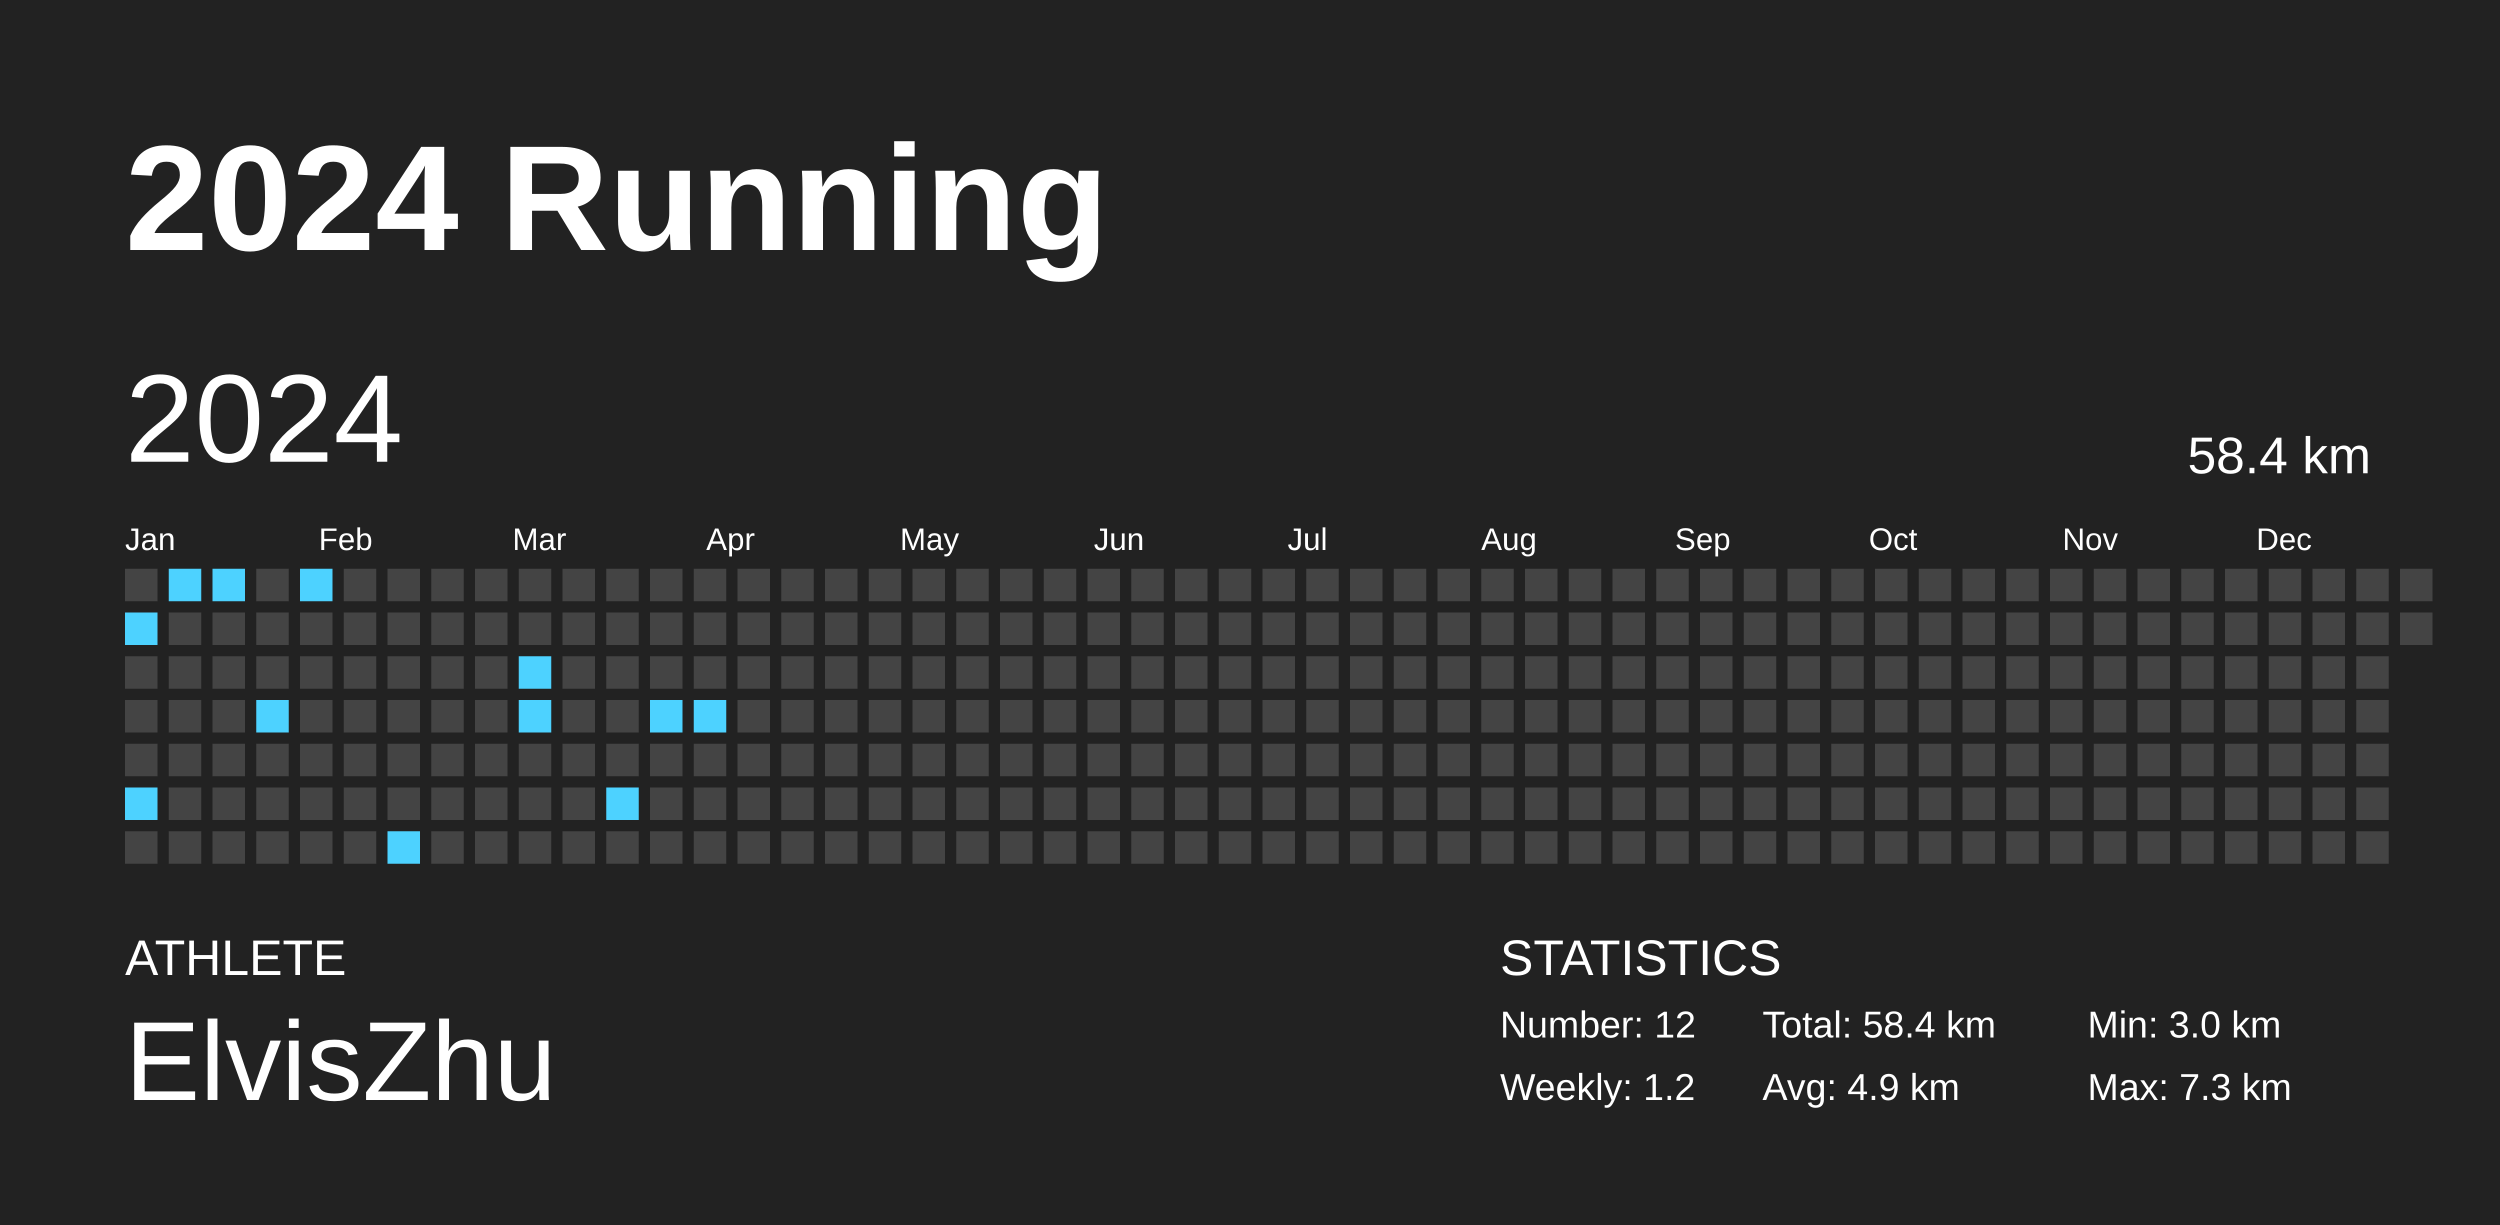
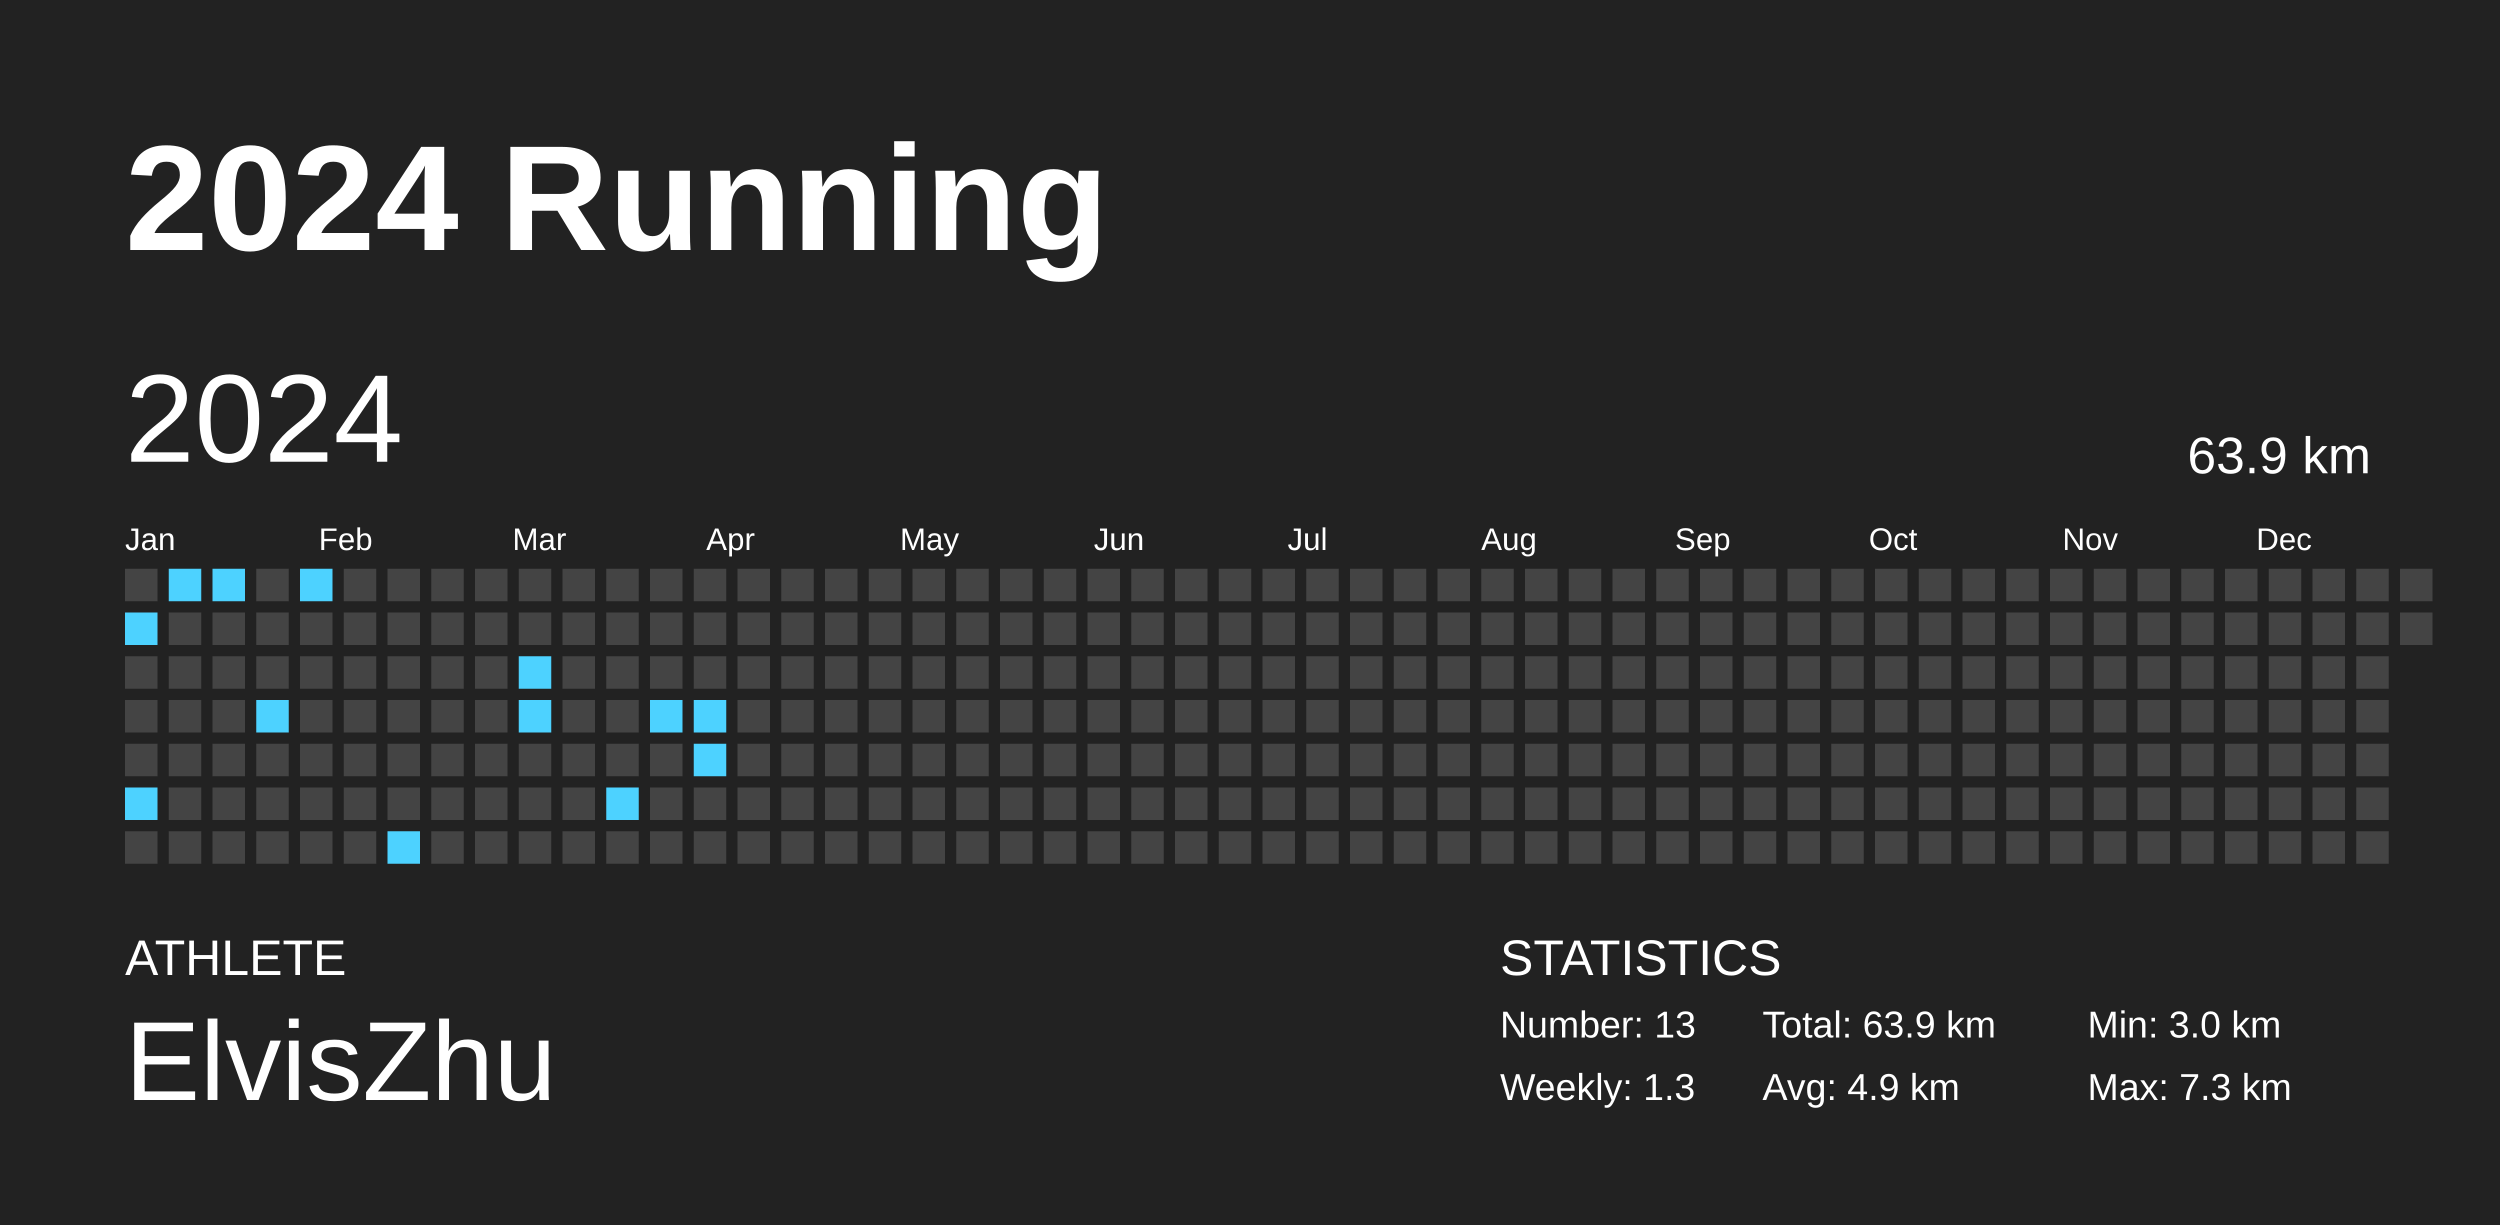
<svg xmlns="http://www.w3.org/2000/svg" baseProfile="full" height="98mm" version="1.1" viewBox="0,0,200,98" width="200mm">
  <defs />
  <rect fill="#222222" height="98" width="200" x="0" y="0" />
  <text fill="#FFFFFF" style="font-size:12px; font-family:Arial; font-weight:bold;" x="10" y="20">2024 Running</text>
  <text fill="#FFFFFF" style="font-size:4px; font-family:Arial" x="10" y="78">ATHLETE</text>
  <text fill="#FFFFFF" style="font-size:9px; font-family:Arial" x="10" y="88">ElvisZhu</text>
  <text fill="#FFFFFF" style="font-size:4px; font-family:Arial" x="120" y="78">STATISTICS</text>
-   <text fill="#FFFFFF" style="font-size:3px; font-family:Arial" x="120" y="83">Number: 12</text>
-   <text fill="#FFFFFF" style="font-size:3px; font-family:Arial" x="120" y="88">Weekly: 1.2</text>
-   <text fill="#FFFFFF" style="font-size:3px; font-family:Arial" x="141" y="83">Total: 58.4 km</text>
+   <text fill="#FFFFFF" style="font-size:3px; font-family:Arial" x="120" y="83">Number: 13</text>
+   <text fill="#FFFFFF" style="font-size:3px; font-family:Arial" x="120" y="88">Weekly: 1.3</text>
+   <text fill="#FFFFFF" style="font-size:3px; font-family:Arial" x="141" y="83">Total: 63.9 km</text>
  <text fill="#FFFFFF" style="font-size:3px; font-family:Arial" x="141" y="88">Avg: 4.9 km</text>
  <text fill="#FFFFFF" style="font-size:3px; font-family:Arial" x="167" y="83">Min: 3.0 km</text>
  <text fill="#FFFFFF" style="font-size:3px; font-family:Arial" x="167" y="88">Max: 7.3 km</text>
  <text dominant-baseline="hanging" fill="#FFFFFF" style="font-size:10.0px; font-family:Arial;" x="10" y="30">2024</text>
-   <text dominant-baseline="hanging" fill="#FFFFFF" style="font-size:4.125px; font-family:Arial;" x="175" y="35">58.4 km</text>
+   <text dominant-baseline="hanging" fill="#FFFFFF" style="font-size:4.125px; font-family:Arial;" x="175" y="35">63.9 km</text>
  <text fill="#FFFFFF" style="font-size:2.5px; font-family:Arial" x="10.0" y="44">Jan</text>
  <text fill="#FFFFFF" style="font-size:2.5px; font-family:Arial" x="25.5" y="44">Feb</text>
  <text fill="#FFFFFF" style="font-size:2.5px; font-family:Arial" x="41.0" y="44">Mar</text>
  <text fill="#FFFFFF" style="font-size:2.5px; font-family:Arial" x="56.5" y="44">Apr</text>
  <text fill="#FFFFFF" style="font-size:2.5px; font-family:Arial" x="72.0" y="44">May</text>
  <text fill="#FFFFFF" style="font-size:2.5px; font-family:Arial" x="87.5" y="44">Jun</text>
  <text fill="#FFFFFF" style="font-size:2.5px; font-family:Arial" x="103.0" y="44">Jul</text>
  <text fill="#FFFFFF" style="font-size:2.5px; font-family:Arial" x="118.5" y="44">Aug</text>
  <text fill="#FFFFFF" style="font-size:2.5px; font-family:Arial" x="134.0" y="44">Sep</text>
  <text fill="#FFFFFF" style="font-size:2.5px; font-family:Arial" x="149.5" y="44">Oct</text>
  <text fill="#FFFFFF" style="font-size:2.5px; font-family:Arial" x="165.0" y="44">Nov</text>
  <text fill="#FFFFFF" style="font-size:2.5px; font-family:Arial" x="180.5" y="44">Dec</text>
  <rect fill="#444444" height="2.6" width="2.6" x="10.0" y="45.5" />
  <rect fill="#4dd2ff" height="2.6" width="2.6" x="10.0" y="49.0" />
  <rect fill="#444444" height="2.6" width="2.6" x="10.0" y="52.5" />
  <rect fill="#444444" height="2.6" width="2.6" x="10.0" y="56.0" />
  <rect fill="#444444" height="2.6" width="2.6" x="10.0" y="59.5" />
  <rect fill="#4dd2ff" height="2.6" width="2.6" x="10.0" y="63.0" />
  <rect fill="#444444" height="2.6" width="2.6" x="10.0" y="66.5" />
  <rect fill="#4dd2ff" height="2.6" width="2.6" x="13.5" y="45.5" />
  <rect fill="#444444" height="2.6" width="2.6" x="13.5" y="49.0" />
  <rect fill="#444444" height="2.6" width="2.6" x="13.5" y="52.5" />
  <rect fill="#444444" height="2.6" width="2.6" x="13.5" y="56.0" />
  <rect fill="#444444" height="2.6" width="2.6" x="13.5" y="59.5" />
  <rect fill="#444444" height="2.6" width="2.6" x="13.5" y="63.0" />
  <rect fill="#444444" height="2.6" width="2.6" x="13.5" y="66.5" />
  <rect fill="#4dd2ff" height="2.6" width="2.6" x="17.0" y="45.5" />
  <rect fill="#444444" height="2.6" width="2.6" x="17.0" y="49.0" />
  <rect fill="#444444" height="2.6" width="2.6" x="17.0" y="52.5" />
  <rect fill="#444444" height="2.6" width="2.6" x="17.0" y="56.0" />
  <rect fill="#444444" height="2.6" width="2.6" x="17.0" y="59.5" />
  <rect fill="#444444" height="2.6" width="2.6" x="17.0" y="63.0" />
  <rect fill="#444444" height="2.6" width="2.6" x="17.0" y="66.5" />
  <rect fill="#444444" height="2.6" width="2.6" x="20.5" y="45.5" />
  <rect fill="#444444" height="2.6" width="2.6" x="20.5" y="49.0" />
  <rect fill="#444444" height="2.6" width="2.6" x="20.5" y="52.5" />
  <rect fill="#4dd2ff" height="2.6" width="2.6" x="20.5" y="56.0" />
  <rect fill="#444444" height="2.6" width="2.6" x="20.5" y="59.5" />
  <rect fill="#444444" height="2.6" width="2.6" x="20.5" y="63.0" />
  <rect fill="#444444" height="2.6" width="2.6" x="20.5" y="66.5" />
  <rect fill="#4dd2ff" height="2.6" width="2.6" x="24.0" y="45.5" />
  <rect fill="#444444" height="2.6" width="2.6" x="24.0" y="49.0" />
  <rect fill="#444444" height="2.6" width="2.6" x="24.0" y="52.5" />
  <rect fill="#444444" height="2.6" width="2.6" x="24.0" y="56.0" />
  <rect fill="#444444" height="2.6" width="2.6" x="24.0" y="59.5" />
  <rect fill="#444444" height="2.6" width="2.6" x="24.0" y="63.0" />
  <rect fill="#444444" height="2.6" width="2.6" x="24.0" y="66.5" />
  <rect fill="#444444" height="2.6" width="2.6" x="27.5" y="45.5" />
  <rect fill="#444444" height="2.6" width="2.6" x="27.5" y="49.0" />
  <rect fill="#444444" height="2.6" width="2.6" x="27.5" y="52.5" />
  <rect fill="#444444" height="2.6" width="2.6" x="27.5" y="56.0" />
  <rect fill="#444444" height="2.6" width="2.6" x="27.5" y="59.5" />
  <rect fill="#444444" height="2.6" width="2.6" x="27.5" y="63.0" />
  <rect fill="#444444" height="2.6" width="2.6" x="27.5" y="66.5" />
  <rect fill="#444444" height="2.6" width="2.6" x="31.0" y="45.5" />
  <rect fill="#444444" height="2.6" width="2.6" x="31.0" y="49.0" />
  <rect fill="#444444" height="2.6" width="2.6" x="31.0" y="52.5" />
  <rect fill="#444444" height="2.6" width="2.6" x="31.0" y="56.0" />
  <rect fill="#444444" height="2.6" width="2.6" x="31.0" y="59.5" />
  <rect fill="#444444" height="2.6" width="2.6" x="31.0" y="63.0" />
  <rect fill="#4dd2ff" height="2.6" width="2.6" x="31.0" y="66.5" />
  <rect fill="#444444" height="2.6" width="2.6" x="34.5" y="45.5" />
  <rect fill="#444444" height="2.6" width="2.6" x="34.5" y="49.0" />
  <rect fill="#444444" height="2.6" width="2.6" x="34.5" y="52.5" />
  <rect fill="#444444" height="2.6" width="2.6" x="34.5" y="56.0" />
  <rect fill="#444444" height="2.6" width="2.6" x="34.5" y="59.5" />
  <rect fill="#444444" height="2.6" width="2.6" x="34.5" y="63.0" />
  <rect fill="#444444" height="2.6" width="2.6" x="34.5" y="66.5" />
  <rect fill="#444444" height="2.6" width="2.6" x="38.0" y="45.5" />
  <rect fill="#444444" height="2.6" width="2.6" x="38.0" y="49.0" />
  <rect fill="#444444" height="2.6" width="2.6" x="38.0" y="52.5" />
  <rect fill="#444444" height="2.6" width="2.6" x="38.0" y="56.0" />
  <rect fill="#444444" height="2.6" width="2.6" x="38.0" y="59.5" />
  <rect fill="#444444" height="2.6" width="2.6" x="38.0" y="63.0" />
  <rect fill="#444444" height="2.6" width="2.6" x="38.0" y="66.5" />
  <rect fill="#444444" height="2.6" width="2.6" x="41.5" y="45.5" />
  <rect fill="#444444" height="2.6" width="2.6" x="41.5" y="49.0" />
  <rect fill="#4dd2ff" height="2.6" width="2.6" x="41.5" y="52.5" />
  <rect fill="#4dd2ff" height="2.6" width="2.6" x="41.5" y="56.0" />
  <rect fill="#444444" height="2.6" width="2.6" x="41.5" y="59.5" />
  <rect fill="#444444" height="2.6" width="2.6" x="41.5" y="63.0" />
  <rect fill="#444444" height="2.6" width="2.6" x="41.5" y="66.5" />
  <rect fill="#444444" height="2.6" width="2.6" x="45.0" y="45.5" />
  <rect fill="#444444" height="2.6" width="2.6" x="45.0" y="49.0" />
  <rect fill="#444444" height="2.6" width="2.6" x="45.0" y="52.5" />
  <rect fill="#444444" height="2.6" width="2.6" x="45.0" y="56.0" />
  <rect fill="#444444" height="2.6" width="2.6" x="45.0" y="59.5" />
  <rect fill="#444444" height="2.6" width="2.6" x="45.0" y="63.0" />
  <rect fill="#444444" height="2.6" width="2.6" x="45.0" y="66.5" />
  <rect fill="#444444" height="2.6" width="2.6" x="48.5" y="45.5" />
  <rect fill="#444444" height="2.6" width="2.6" x="48.5" y="49.0" />
  <rect fill="#444444" height="2.6" width="2.6" x="48.5" y="52.5" />
  <rect fill="#444444" height="2.6" width="2.6" x="48.5" y="56.0" />
  <rect fill="#444444" height="2.6" width="2.6" x="48.5" y="59.5" />
  <rect fill="#4dd2ff" height="2.6" width="2.6" x="48.5" y="63.0" />
  <rect fill="#444444" height="2.6" width="2.6" x="48.5" y="66.5" />
  <rect fill="#444444" height="2.6" width="2.6" x="52.0" y="45.5" />
  <rect fill="#444444" height="2.6" width="2.6" x="52.0" y="49.0" />
  <rect fill="#444444" height="2.6" width="2.6" x="52.0" y="52.5" />
  <rect fill="#4dd2ff" height="2.6" width="2.6" x="52.0" y="56.0" />
  <rect fill="#444444" height="2.6" width="2.6" x="52.0" y="59.5" />
  <rect fill="#444444" height="2.6" width="2.6" x="52.0" y="63.0" />
  <rect fill="#444444" height="2.6" width="2.6" x="52.0" y="66.5" />
  <rect fill="#444444" height="2.6" width="2.6" x="55.5" y="45.5" />
  <rect fill="#444444" height="2.6" width="2.6" x="55.5" y="49.0" />
  <rect fill="#444444" height="2.6" width="2.6" x="55.5" y="52.5" />
  <rect fill="#4dd2ff" height="2.6" width="2.6" x="55.5" y="56.0" />
-   <rect fill="#444444" height="2.6" width="2.6" x="55.5" y="59.5" />
+   <rect fill="#4dd2ff" height="2.6" width="2.6" x="55.5" y="59.5" />
  <rect fill="#444444" height="2.6" width="2.6" x="55.5" y="63.0" />
  <rect fill="#444444" height="2.6" width="2.6" x="55.5" y="66.5" />
  <rect fill="#444444" height="2.6" width="2.6" x="59.0" y="45.5" />
  <rect fill="#444444" height="2.6" width="2.6" x="59.0" y="49.0" />
  <rect fill="#444444" height="2.6" width="2.6" x="59.0" y="52.5" />
  <rect fill="#444444" height="2.6" width="2.6" x="59.0" y="56.0" />
  <rect fill="#444444" height="2.6" width="2.6" x="59.0" y="59.5" />
  <rect fill="#444444" height="2.6" width="2.6" x="59.0" y="63.0" />
  <rect fill="#444444" height="2.6" width="2.6" x="59.0" y="66.5" />
  <rect fill="#444444" height="2.6" width="2.6" x="62.5" y="45.5" />
  <rect fill="#444444" height="2.6" width="2.6" x="62.5" y="49.0" />
  <rect fill="#444444" height="2.6" width="2.6" x="62.5" y="52.5" />
  <rect fill="#444444" height="2.6" width="2.6" x="62.5" y="56.0" />
  <rect fill="#444444" height="2.6" width="2.6" x="62.5" y="59.5" />
  <rect fill="#444444" height="2.6" width="2.6" x="62.5" y="63.0" />
  <rect fill="#444444" height="2.6" width="2.6" x="62.5" y="66.5" />
  <rect fill="#444444" height="2.6" width="2.6" x="66.0" y="45.5" />
  <rect fill="#444444" height="2.6" width="2.6" x="66.0" y="49.0" />
  <rect fill="#444444" height="2.6" width="2.6" x="66.0" y="52.5" />
  <rect fill="#444444" height="2.6" width="2.6" x="66.0" y="56.0" />
  <rect fill="#444444" height="2.6" width="2.6" x="66.0" y="59.5" />
  <rect fill="#444444" height="2.6" width="2.6" x="66.0" y="63.0" />
  <rect fill="#444444" height="2.6" width="2.6" x="66.0" y="66.5" />
  <rect fill="#444444" height="2.6" width="2.6" x="69.5" y="45.5" />
  <rect fill="#444444" height="2.6" width="2.6" x="69.5" y="49.0" />
  <rect fill="#444444" height="2.6" width="2.6" x="69.5" y="52.5" />
  <rect fill="#444444" height="2.6" width="2.6" x="69.5" y="56.0" />
  <rect fill="#444444" height="2.6" width="2.6" x="69.5" y="59.5" />
  <rect fill="#444444" height="2.6" width="2.6" x="69.5" y="63.0" />
  <rect fill="#444444" height="2.6" width="2.6" x="69.5" y="66.5" />
  <rect fill="#444444" height="2.6" width="2.6" x="73.0" y="45.5" />
  <rect fill="#444444" height="2.6" width="2.6" x="73.0" y="49.0" />
  <rect fill="#444444" height="2.6" width="2.6" x="73.0" y="52.5" />
  <rect fill="#444444" height="2.6" width="2.6" x="73.0" y="56.0" />
  <rect fill="#444444" height="2.6" width="2.6" x="73.0" y="59.5" />
  <rect fill="#444444" height="2.6" width="2.6" x="73.0" y="63.0" />
  <rect fill="#444444" height="2.6" width="2.6" x="73.0" y="66.5" />
  <rect fill="#444444" height="2.6" width="2.6" x="76.5" y="45.5" />
  <rect fill="#444444" height="2.6" width="2.6" x="76.5" y="49.0" />
  <rect fill="#444444" height="2.6" width="2.6" x="76.5" y="52.5" />
  <rect fill="#444444" height="2.6" width="2.6" x="76.5" y="56.0" />
  <rect fill="#444444" height="2.6" width="2.6" x="76.5" y="59.5" />
  <rect fill="#444444" height="2.6" width="2.6" x="76.5" y="63.0" />
  <rect fill="#444444" height="2.6" width="2.6" x="76.5" y="66.5" />
  <rect fill="#444444" height="2.6" width="2.6" x="80.0" y="45.5" />
  <rect fill="#444444" height="2.6" width="2.6" x="80.0" y="49.0" />
  <rect fill="#444444" height="2.6" width="2.6" x="80.0" y="52.5" />
  <rect fill="#444444" height="2.6" width="2.6" x="80.0" y="56.0" />
  <rect fill="#444444" height="2.6" width="2.6" x="80.0" y="59.5" />
  <rect fill="#444444" height="2.6" width="2.6" x="80.0" y="63.0" />
  <rect fill="#444444" height="2.6" width="2.6" x="80.0" y="66.5" />
  <rect fill="#444444" height="2.6" width="2.6" x="83.5" y="45.5" />
  <rect fill="#444444" height="2.6" width="2.6" x="83.5" y="49.0" />
  <rect fill="#444444" height="2.6" width="2.6" x="83.5" y="52.5" />
  <rect fill="#444444" height="2.6" width="2.6" x="83.5" y="56.0" />
  <rect fill="#444444" height="2.6" width="2.6" x="83.5" y="59.5" />
  <rect fill="#444444" height="2.6" width="2.6" x="83.5" y="63.0" />
  <rect fill="#444444" height="2.6" width="2.6" x="83.5" y="66.5" />
  <rect fill="#444444" height="2.6" width="2.6" x="87.0" y="45.5" />
  <rect fill="#444444" height="2.6" width="2.6" x="87.0" y="49.0" />
  <rect fill="#444444" height="2.6" width="2.6" x="87.0" y="52.5" />
  <rect fill="#444444" height="2.6" width="2.6" x="87.0" y="56.0" />
  <rect fill="#444444" height="2.6" width="2.6" x="87.0" y="59.5" />
  <rect fill="#444444" height="2.6" width="2.6" x="87.0" y="63.0" />
  <rect fill="#444444" height="2.6" width="2.6" x="87.0" y="66.5" />
  <rect fill="#444444" height="2.6" width="2.6" x="90.5" y="45.5" />
  <rect fill="#444444" height="2.6" width="2.6" x="90.5" y="49.0" />
  <rect fill="#444444" height="2.6" width="2.6" x="90.5" y="52.5" />
  <rect fill="#444444" height="2.6" width="2.6" x="90.5" y="56.0" />
  <rect fill="#444444" height="2.6" width="2.6" x="90.5" y="59.5" />
  <rect fill="#444444" height="2.6" width="2.6" x="90.5" y="63.0" />
  <rect fill="#444444" height="2.6" width="2.6" x="90.5" y="66.5" />
  <rect fill="#444444" height="2.6" width="2.6" x="94.0" y="45.5" />
  <rect fill="#444444" height="2.6" width="2.6" x="94.0" y="49.0" />
  <rect fill="#444444" height="2.6" width="2.6" x="94.0" y="52.5" />
  <rect fill="#444444" height="2.6" width="2.6" x="94.0" y="56.0" />
  <rect fill="#444444" height="2.6" width="2.6" x="94.0" y="59.5" />
  <rect fill="#444444" height="2.6" width="2.6" x="94.0" y="63.0" />
  <rect fill="#444444" height="2.6" width="2.6" x="94.0" y="66.5" />
  <rect fill="#444444" height="2.6" width="2.6" x="97.5" y="45.5" />
  <rect fill="#444444" height="2.6" width="2.6" x="97.5" y="49.0" />
  <rect fill="#444444" height="2.6" width="2.6" x="97.5" y="52.5" />
  <rect fill="#444444" height="2.6" width="2.6" x="97.5" y="56.0" />
  <rect fill="#444444" height="2.6" width="2.6" x="97.5" y="59.5" />
  <rect fill="#444444" height="2.6" width="2.6" x="97.5" y="63.0" />
  <rect fill="#444444" height="2.6" width="2.6" x="97.5" y="66.5" />
  <rect fill="#444444" height="2.6" width="2.6" x="101.0" y="45.5" />
  <rect fill="#444444" height="2.6" width="2.6" x="101.0" y="49.0" />
  <rect fill="#444444" height="2.6" width="2.6" x="101.0" y="52.5" />
  <rect fill="#444444" height="2.6" width="2.6" x="101.0" y="56.0" />
  <rect fill="#444444" height="2.6" width="2.6" x="101.0" y="59.5" />
  <rect fill="#444444" height="2.6" width="2.6" x="101.0" y="63.0" />
  <rect fill="#444444" height="2.6" width="2.6" x="101.0" y="66.5" />
  <rect fill="#444444" height="2.6" width="2.6" x="104.5" y="45.5" />
  <rect fill="#444444" height="2.6" width="2.6" x="104.5" y="49.0" />
  <rect fill="#444444" height="2.6" width="2.6" x="104.5" y="52.5" />
  <rect fill="#444444" height="2.6" width="2.6" x="104.5" y="56.0" />
  <rect fill="#444444" height="2.6" width="2.6" x="104.5" y="59.5" />
  <rect fill="#444444" height="2.6" width="2.6" x="104.5" y="63.0" />
  <rect fill="#444444" height="2.6" width="2.6" x="104.5" y="66.5" />
  <rect fill="#444444" height="2.6" width="2.6" x="108.0" y="45.5" />
  <rect fill="#444444" height="2.6" width="2.6" x="108.0" y="49.0" />
  <rect fill="#444444" height="2.6" width="2.6" x="108.0" y="52.5" />
  <rect fill="#444444" height="2.6" width="2.6" x="108.0" y="56.0" />
  <rect fill="#444444" height="2.6" width="2.6" x="108.0" y="59.5" />
  <rect fill="#444444" height="2.6" width="2.6" x="108.0" y="63.0" />
  <rect fill="#444444" height="2.6" width="2.6" x="108.0" y="66.5" />
  <rect fill="#444444" height="2.6" width="2.6" x="111.5" y="45.5" />
  <rect fill="#444444" height="2.6" width="2.6" x="111.5" y="49.0" />
  <rect fill="#444444" height="2.6" width="2.6" x="111.5" y="52.5" />
  <rect fill="#444444" height="2.6" width="2.6" x="111.5" y="56.0" />
  <rect fill="#444444" height="2.6" width="2.6" x="111.5" y="59.5" />
  <rect fill="#444444" height="2.6" width="2.6" x="111.5" y="63.0" />
  <rect fill="#444444" height="2.6" width="2.6" x="111.5" y="66.5" />
  <rect fill="#444444" height="2.6" width="2.6" x="115.0" y="45.5" />
  <rect fill="#444444" height="2.6" width="2.6" x="115.0" y="49.0" />
  <rect fill="#444444" height="2.6" width="2.6" x="115.0" y="52.5" />
  <rect fill="#444444" height="2.6" width="2.6" x="115.0" y="56.0" />
  <rect fill="#444444" height="2.6" width="2.6" x="115.0" y="59.5" />
  <rect fill="#444444" height="2.6" width="2.6" x="115.0" y="63.0" />
  <rect fill="#444444" height="2.6" width="2.6" x="115.0" y="66.5" />
  <rect fill="#444444" height="2.6" width="2.6" x="118.5" y="45.5" />
  <rect fill="#444444" height="2.6" width="2.6" x="118.5" y="49.0" />
  <rect fill="#444444" height="2.6" width="2.6" x="118.5" y="52.5" />
  <rect fill="#444444" height="2.6" width="2.6" x="118.5" y="56.0" />
  <rect fill="#444444" height="2.6" width="2.6" x="118.5" y="59.5" />
  <rect fill="#444444" height="2.6" width="2.6" x="118.5" y="63.0" />
  <rect fill="#444444" height="2.6" width="2.6" x="118.5" y="66.5" />
  <rect fill="#444444" height="2.6" width="2.6" x="122.0" y="45.5" />
  <rect fill="#444444" height="2.6" width="2.6" x="122.0" y="49.0" />
  <rect fill="#444444" height="2.6" width="2.6" x="122.0" y="52.5" />
  <rect fill="#444444" height="2.6" width="2.6" x="122.0" y="56.0" />
  <rect fill="#444444" height="2.6" width="2.6" x="122.0" y="59.5" />
  <rect fill="#444444" height="2.6" width="2.6" x="122.0" y="63.0" />
  <rect fill="#444444" height="2.6" width="2.6" x="122.0" y="66.5" />
  <rect fill="#444444" height="2.6" width="2.6" x="125.5" y="45.5" />
  <rect fill="#444444" height="2.6" width="2.6" x="125.5" y="49.0" />
  <rect fill="#444444" height="2.6" width="2.6" x="125.5" y="52.5" />
  <rect fill="#444444" height="2.6" width="2.6" x="125.5" y="56.0" />
  <rect fill="#444444" height="2.6" width="2.6" x="125.5" y="59.5" />
  <rect fill="#444444" height="2.6" width="2.6" x="125.5" y="63.0" />
  <rect fill="#444444" height="2.6" width="2.6" x="125.5" y="66.5" />
  <rect fill="#444444" height="2.6" width="2.6" x="129.0" y="45.5" />
  <rect fill="#444444" height="2.6" width="2.6" x="129.0" y="49.0" />
  <rect fill="#444444" height="2.6" width="2.6" x="129.0" y="52.5" />
  <rect fill="#444444" height="2.6" width="2.6" x="129.0" y="56.0" />
  <rect fill="#444444" height="2.6" width="2.6" x="129.0" y="59.5" />
  <rect fill="#444444" height="2.6" width="2.6" x="129.0" y="63.0" />
  <rect fill="#444444" height="2.6" width="2.6" x="129.0" y="66.5" />
  <rect fill="#444444" height="2.6" width="2.6" x="132.5" y="45.5" />
  <rect fill="#444444" height="2.6" width="2.6" x="132.5" y="49.0" />
  <rect fill="#444444" height="2.6" width="2.6" x="132.5" y="52.5" />
  <rect fill="#444444" height="2.6" width="2.6" x="132.5" y="56.0" />
  <rect fill="#444444" height="2.6" width="2.6" x="132.5" y="59.5" />
  <rect fill="#444444" height="2.6" width="2.6" x="132.5" y="63.0" />
  <rect fill="#444444" height="2.6" width="2.6" x="132.5" y="66.5" />
  <rect fill="#444444" height="2.6" width="2.6" x="136.0" y="45.5" />
  <rect fill="#444444" height="2.6" width="2.6" x="136.0" y="49.0" />
  <rect fill="#444444" height="2.6" width="2.6" x="136.0" y="52.5" />
  <rect fill="#444444" height="2.6" width="2.6" x="136.0" y="56.0" />
  <rect fill="#444444" height="2.6" width="2.6" x="136.0" y="59.5" />
  <rect fill="#444444" height="2.6" width="2.6" x="136.0" y="63.0" />
  <rect fill="#444444" height="2.6" width="2.6" x="136.0" y="66.5" />
  <rect fill="#444444" height="2.6" width="2.6" x="139.5" y="45.5" />
  <rect fill="#444444" height="2.6" width="2.6" x="139.5" y="49.0" />
  <rect fill="#444444" height="2.6" width="2.6" x="139.5" y="52.5" />
  <rect fill="#444444" height="2.6" width="2.6" x="139.5" y="56.0" />
  <rect fill="#444444" height="2.6" width="2.6" x="139.5" y="59.5" />
  <rect fill="#444444" height="2.6" width="2.6" x="139.5" y="63.0" />
  <rect fill="#444444" height="2.6" width="2.6" x="139.5" y="66.5" />
  <rect fill="#444444" height="2.6" width="2.6" x="143.0" y="45.5" />
  <rect fill="#444444" height="2.6" width="2.6" x="143.0" y="49.0" />
  <rect fill="#444444" height="2.6" width="2.6" x="143.0" y="52.5" />
  <rect fill="#444444" height="2.6" width="2.6" x="143.0" y="56.0" />
  <rect fill="#444444" height="2.6" width="2.6" x="143.0" y="59.5" />
  <rect fill="#444444" height="2.6" width="2.6" x="143.0" y="63.0" />
  <rect fill="#444444" height="2.6" width="2.6" x="143.0" y="66.5" />
  <rect fill="#444444" height="2.6" width="2.6" x="146.5" y="45.5" />
  <rect fill="#444444" height="2.6" width="2.6" x="146.5" y="49.0" />
  <rect fill="#444444" height="2.6" width="2.6" x="146.5" y="52.5" />
  <rect fill="#444444" height="2.6" width="2.6" x="146.5" y="56.0" />
  <rect fill="#444444" height="2.6" width="2.6" x="146.5" y="59.5" />
  <rect fill="#444444" height="2.6" width="2.6" x="146.5" y="63.0" />
  <rect fill="#444444" height="2.6" width="2.6" x="146.5" y="66.5" />
  <rect fill="#444444" height="2.6" width="2.6" x="150.0" y="45.5" />
  <rect fill="#444444" height="2.6" width="2.6" x="150.0" y="49.0" />
  <rect fill="#444444" height="2.6" width="2.6" x="150.0" y="52.5" />
  <rect fill="#444444" height="2.6" width="2.6" x="150.0" y="56.0" />
  <rect fill="#444444" height="2.6" width="2.6" x="150.0" y="59.5" />
  <rect fill="#444444" height="2.6" width="2.6" x="150.0" y="63.0" />
  <rect fill="#444444" height="2.6" width="2.6" x="150.0" y="66.5" />
  <rect fill="#444444" height="2.6" width="2.6" x="153.5" y="45.5" />
  <rect fill="#444444" height="2.6" width="2.6" x="153.5" y="49.0" />
  <rect fill="#444444" height="2.6" width="2.6" x="153.5" y="52.5" />
  <rect fill="#444444" height="2.6" width="2.6" x="153.5" y="56.0" />
  <rect fill="#444444" height="2.6" width="2.6" x="153.5" y="59.5" />
  <rect fill="#444444" height="2.6" width="2.6" x="153.5" y="63.0" />
  <rect fill="#444444" height="2.6" width="2.6" x="153.5" y="66.5" />
  <rect fill="#444444" height="2.6" width="2.6" x="157.0" y="45.5" />
  <rect fill="#444444" height="2.6" width="2.6" x="157.0" y="49.0" />
  <rect fill="#444444" height="2.6" width="2.6" x="157.0" y="52.5" />
  <rect fill="#444444" height="2.6" width="2.6" x="157.0" y="56.0" />
  <rect fill="#444444" height="2.6" width="2.6" x="157.0" y="59.5" />
  <rect fill="#444444" height="2.6" width="2.6" x="157.0" y="63.0" />
  <rect fill="#444444" height="2.6" width="2.6" x="157.0" y="66.5" />
  <rect fill="#444444" height="2.6" width="2.6" x="160.5" y="45.5" />
  <rect fill="#444444" height="2.6" width="2.6" x="160.5" y="49.0" />
  <rect fill="#444444" height="2.6" width="2.6" x="160.5" y="52.5" />
  <rect fill="#444444" height="2.6" width="2.6" x="160.5" y="56.0" />
  <rect fill="#444444" height="2.6" width="2.6" x="160.5" y="59.5" />
  <rect fill="#444444" height="2.6" width="2.6" x="160.5" y="63.0" />
  <rect fill="#444444" height="2.6" width="2.6" x="160.5" y="66.5" />
  <rect fill="#444444" height="2.6" width="2.6" x="164.0" y="45.5" />
  <rect fill="#444444" height="2.6" width="2.6" x="164.0" y="49.0" />
  <rect fill="#444444" height="2.6" width="2.6" x="164.0" y="52.5" />
  <rect fill="#444444" height="2.6" width="2.6" x="164.0" y="56.0" />
  <rect fill="#444444" height="2.6" width="2.6" x="164.0" y="59.5" />
  <rect fill="#444444" height="2.6" width="2.6" x="164.0" y="63.0" />
  <rect fill="#444444" height="2.6" width="2.6" x="164.0" y="66.5" />
  <rect fill="#444444" height="2.6" width="2.6" x="167.5" y="45.5" />
  <rect fill="#444444" height="2.6" width="2.6" x="167.5" y="49.0" />
  <rect fill="#444444" height="2.6" width="2.6" x="167.5" y="52.5" />
  <rect fill="#444444" height="2.6" width="2.6" x="167.5" y="56.0" />
  <rect fill="#444444" height="2.6" width="2.6" x="167.5" y="59.5" />
  <rect fill="#444444" height="2.6" width="2.6" x="167.5" y="63.0" />
  <rect fill="#444444" height="2.6" width="2.6" x="167.5" y="66.5" />
  <rect fill="#444444" height="2.6" width="2.6" x="171.0" y="45.5" />
  <rect fill="#444444" height="2.6" width="2.6" x="171.0" y="49.0" />
  <rect fill="#444444" height="2.6" width="2.6" x="171.0" y="52.5" />
  <rect fill="#444444" height="2.6" width="2.6" x="171.0" y="56.0" />
  <rect fill="#444444" height="2.6" width="2.6" x="171.0" y="59.5" />
  <rect fill="#444444" height="2.6" width="2.6" x="171.0" y="63.0" />
  <rect fill="#444444" height="2.6" width="2.6" x="171.0" y="66.5" />
  <rect fill="#444444" height="2.6" width="2.6" x="174.5" y="45.5" />
  <rect fill="#444444" height="2.6" width="2.6" x="174.5" y="49.0" />
  <rect fill="#444444" height="2.6" width="2.6" x="174.5" y="52.5" />
  <rect fill="#444444" height="2.6" width="2.6" x="174.5" y="56.0" />
  <rect fill="#444444" height="2.6" width="2.6" x="174.5" y="59.5" />
  <rect fill="#444444" height="2.6" width="2.6" x="174.5" y="63.0" />
  <rect fill="#444444" height="2.6" width="2.6" x="174.5" y="66.5" />
  <rect fill="#444444" height="2.6" width="2.6" x="178.0" y="45.5" />
  <rect fill="#444444" height="2.6" width="2.6" x="178.0" y="49.0" />
  <rect fill="#444444" height="2.6" width="2.6" x="178.0" y="52.5" />
  <rect fill="#444444" height="2.6" width="2.6" x="178.0" y="56.0" />
  <rect fill="#444444" height="2.6" width="2.6" x="178.0" y="59.5" />
  <rect fill="#444444" height="2.6" width="2.6" x="178.0" y="63.0" />
  <rect fill="#444444" height="2.6" width="2.6" x="178.0" y="66.5" />
  <rect fill="#444444" height="2.6" width="2.6" x="181.5" y="45.5" />
  <rect fill="#444444" height="2.6" width="2.6" x="181.5" y="49.0" />
  <rect fill="#444444" height="2.6" width="2.6" x="181.5" y="52.5" />
  <rect fill="#444444" height="2.6" width="2.6" x="181.5" y="56.0" />
  <rect fill="#444444" height="2.6" width="2.6" x="181.5" y="59.5" />
  <rect fill="#444444" height="2.6" width="2.6" x="181.5" y="63.0" />
  <rect fill="#444444" height="2.6" width="2.6" x="181.5" y="66.5" />
  <rect fill="#444444" height="2.6" width="2.6" x="185.0" y="45.5" />
  <rect fill="#444444" height="2.6" width="2.6" x="185.0" y="49.0" />
  <rect fill="#444444" height="2.6" width="2.6" x="185.0" y="52.5" />
  <rect fill="#444444" height="2.6" width="2.6" x="185.0" y="56.0" />
  <rect fill="#444444" height="2.6" width="2.6" x="185.0" y="59.5" />
  <rect fill="#444444" height="2.6" width="2.6" x="185.0" y="63.0" />
  <rect fill="#444444" height="2.6" width="2.6" x="185.0" y="66.5" />
  <rect fill="#444444" height="2.6" width="2.6" x="188.5" y="45.5" />
  <rect fill="#444444" height="2.6" width="2.6" x="188.5" y="49.0" />
  <rect fill="#444444" height="2.6" width="2.6" x="188.5" y="52.5" />
  <rect fill="#444444" height="2.6" width="2.6" x="188.5" y="56.0" />
  <rect fill="#444444" height="2.6" width="2.6" x="188.5" y="59.5" />
  <rect fill="#444444" height="2.6" width="2.6" x="188.5" y="63.0" />
  <rect fill="#444444" height="2.6" width="2.6" x="188.5" y="66.5" />
  <rect fill="#444444" height="2.6" width="2.6" x="192.0" y="45.5" />
  <rect fill="#444444" height="2.6" width="2.6" x="192.0" y="49.0" />
</svg>
